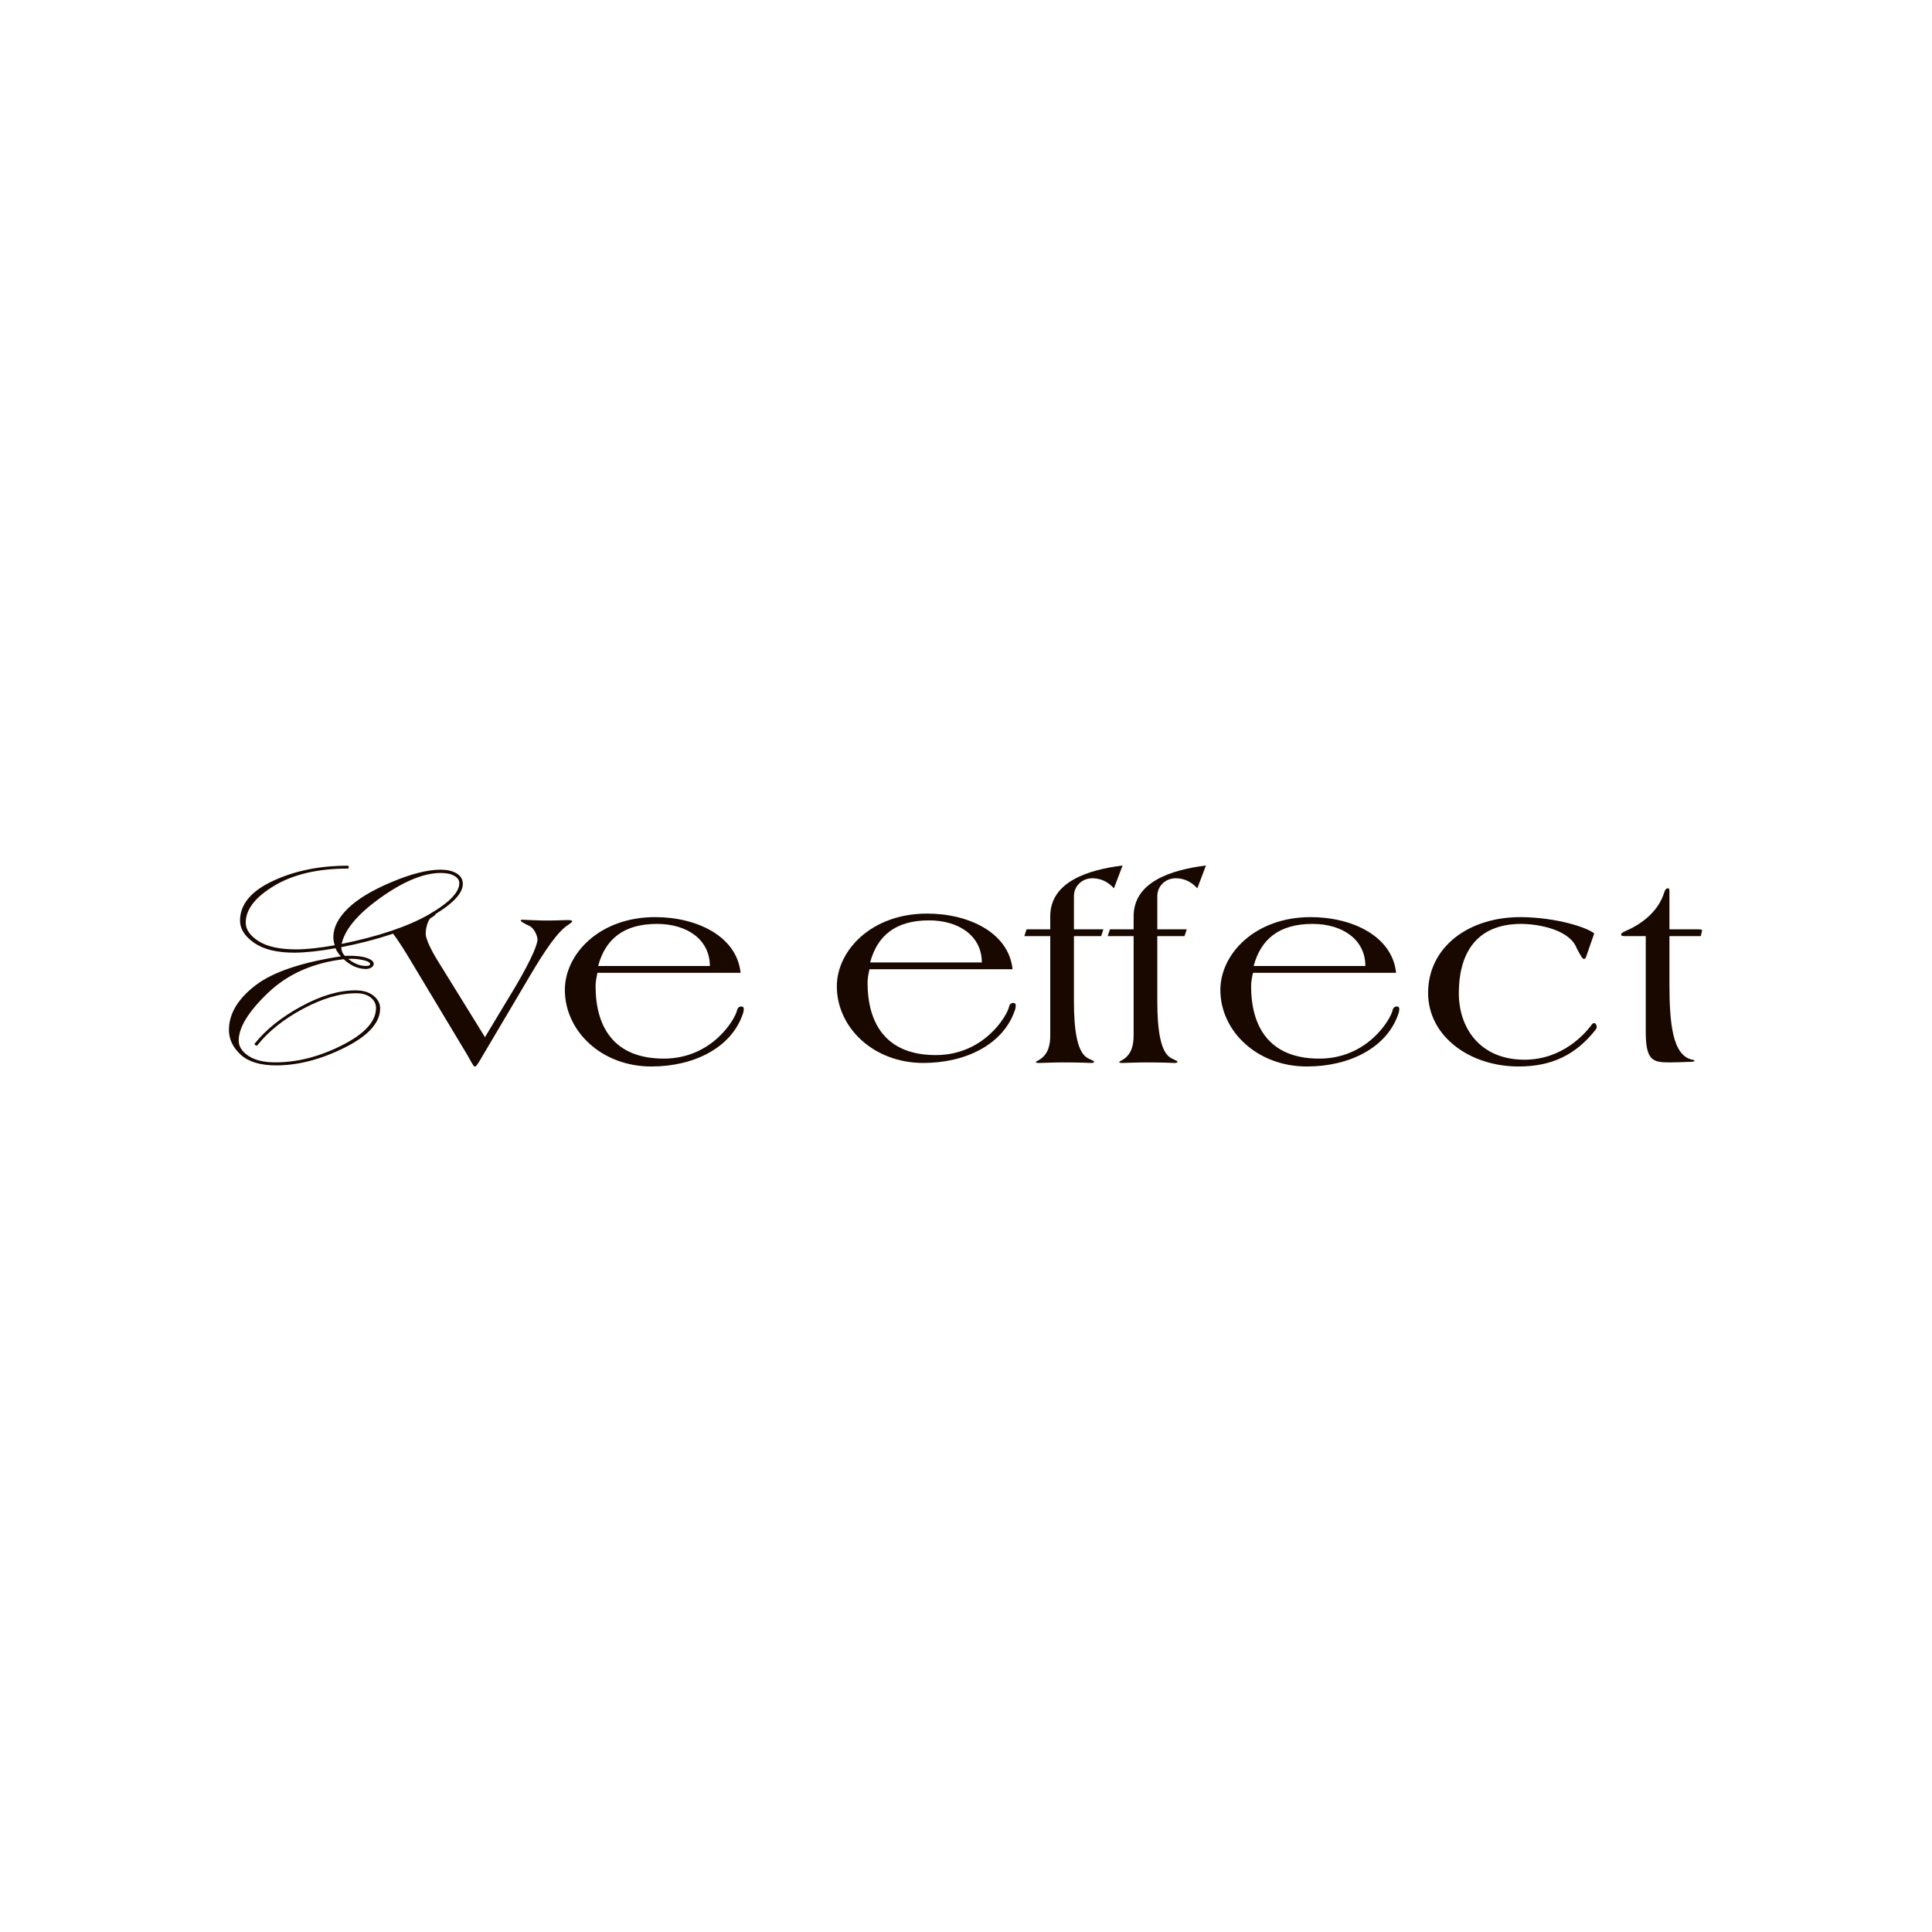
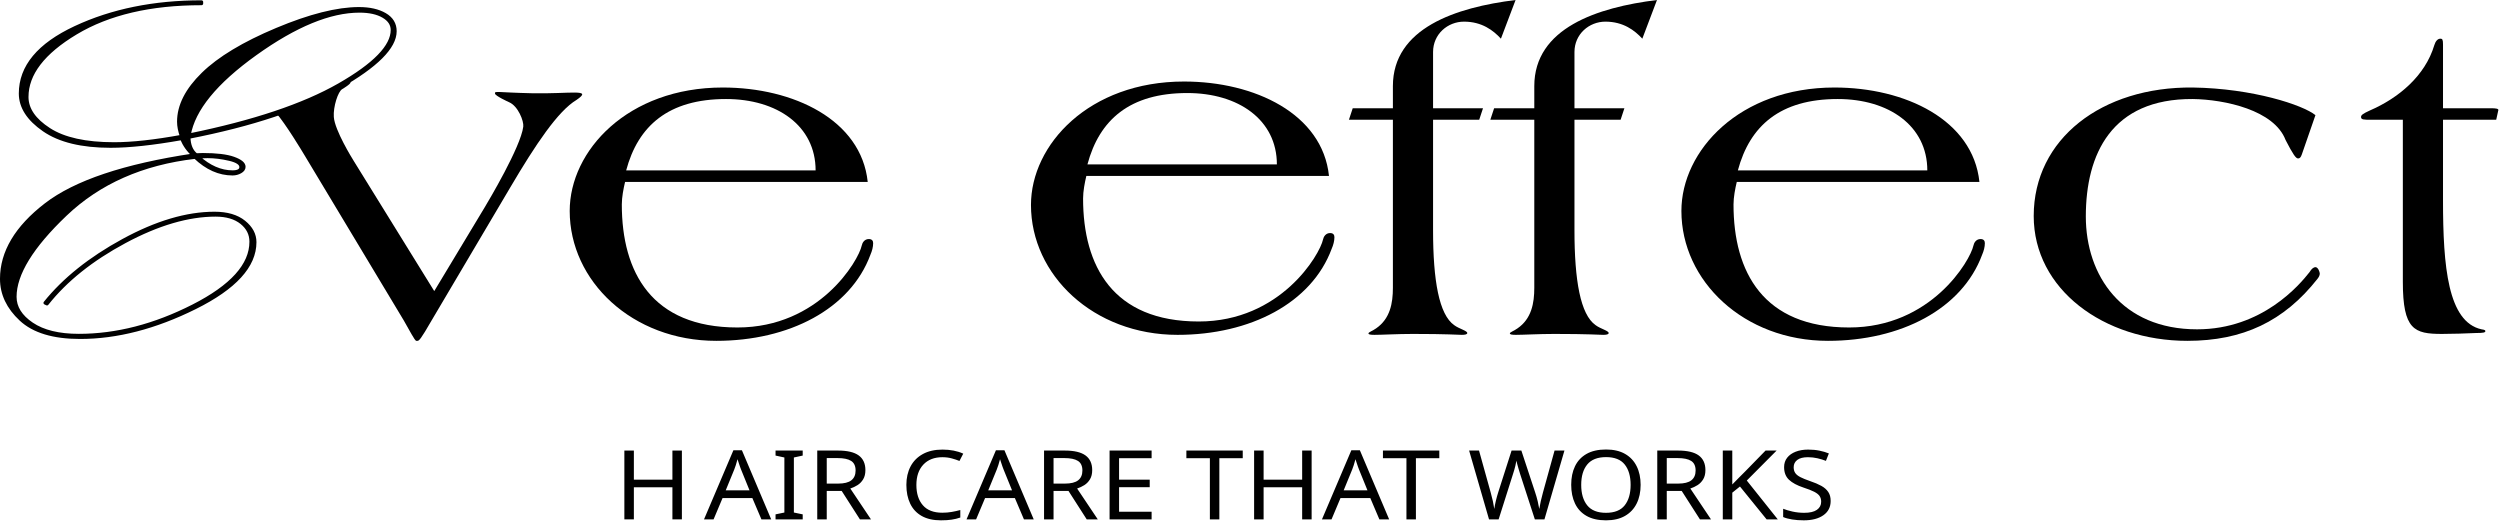
- <svg xmlns="http://www.w3.org/2000/svg" width="100%" height="100%" viewBox="0 0 2000 2000" version="1.1" xml:space="preserve" style="fill-rule:evenodd;clip-rule:evenodd;stroke-linejoin:round;stroke-miterlimit:2;">
+ <svg xmlns="http://www.w3.org/2000/svg" width="100%" height="100%" viewBox="0 0 1526 318" version="1.1" xml:space="preserve" style="fill-rule:evenodd;clip-rule:evenodd;stroke-linejoin:round;stroke-miterlimit:2;">
  <g>
-     <path d="M352.225,979.688c0.108,4.942 1.618,8.557 4.53,10.845l4.045,-0.137c8.305,0 14.561,0.755 18.768,2.265c4.207,1.51 6.31,3.226 6.31,5.148c0,1.19 -0.728,2.196 -2.184,3.02c-1.456,0.824 -3.047,1.236 -4.773,1.236c-8.09,0 -15.694,-3.386 -22.813,-10.159c-32.251,3.752 -58.65,15.421 -79.197,35.006c-20.548,19.585 -30.821,36.333 -30.821,50.244c0,6.406 3.452,11.943 10.355,16.611c6.903,4.667 16.449,7.001 28.637,7.001c22.975,0 46.246,-5.994 69.813,-17.983c23.568,-11.989 35.352,-25.076 35.352,-39.262c0,-4.667 -1.942,-8.557 -5.825,-11.669c-3.883,-3.112 -9.168,-4.667 -15.856,-4.667c-16.719,0 -35.19,5.422 -55.414,16.267c-20.224,10.845 -36.053,23.497 -47.486,37.957l-1.133,-0.549c11.541,-14.368 27.424,-27.067 47.648,-38.095c20.224,-11.028 38.803,-16.542 55.737,-16.542c7.658,0 13.671,1.762 18.04,5.285c4.368,3.523 6.553,7.619 6.553,12.286c0,14.552 -12.161,27.868 -36.484,39.948c-24.323,12.081 -47.702,18.121 -70.137,18.121c-16.287,0 -28.341,-3.638 -36.161,-10.914c-7.82,-7.276 -11.73,-15.535 -11.73,-24.779c0,-16.29 8.979,-31.368 26.938,-45.233c17.959,-13.865 48.025,-23.955 90.199,-30.27c-3.128,-2.654 -5.555,-6.04 -7.281,-10.159c-17.581,3.112 -32.035,4.667 -43.36,4.667c-17.581,0 -31.145,-3.295 -40.691,-9.884c-9.546,-6.589 -14.319,-14.002 -14.319,-22.239c0,-16.382 11.164,-29.789 33.491,-40.223c22.327,-10.433 47.998,-15.65 77.013,-15.65l0,0.961c-31.172,0 -56.735,5.985 -76.69,17.956c-19.954,11.969 -29.932,24.989 -29.932,39.06c0,7.402 4.53,14.027 13.591,19.875c9.06,5.847 22.273,8.771 39.639,8.771c11.002,0 24.754,-1.505 41.257,-4.515c-1.186,-3.289 -1.78,-6.304 -1.78,-9.045c0,-9.778 4.935,-19.487 14.804,-29.127c9.869,-9.641 24.889,-18.687 45.059,-27.138c20.17,-8.453 36.889,-12.679 50.156,-12.679c6.472,0 11.757,1.19 15.856,3.569c4.099,2.379 6.148,5.766 6.148,10.159c0,9.793 -11.352,21.141 -34.057,34.045c-22.705,12.904 -53.311,23.109 -91.817,30.613Zm0.162,-1.218c39.369,-8.026 69.894,-18.242 91.575,-30.645c21.68,-12.405 32.52,-23.578 32.52,-33.52c0,-3.466 -1.834,-6.271 -5.501,-8.415c-3.667,-2.144 -8.521,-3.215 -14.561,-3.215c-18.013,0 -39.181,8.711 -63.504,26.132c-24.323,17.42 -37.832,33.974 -40.529,49.663Zm5.501,13.299c6.795,6.132 13.806,9.198 21.033,9.198c3.452,0 5.177,-1.007 5.177,-3.02c0,-2.105 -2.346,-3.707 -7.038,-4.805c-4.692,-1.098 -9.141,-1.647 -13.348,-1.647c-1.294,0 -3.236,0.092 -5.825,0.275Z" style="fill:#190800;fill-rule:nonzero;stroke:#190800;stroke-width:2.03px;" />
-     <path d="M405.268,964.635c10.699,-3.598 20.304,-7.467 28.817,-11.607c8.899,-0.736 6.886,-6.815 15.857,-7.096c3.629,-0.114 -3.639,4.203 -4.051,4.448c-2.543,1.328 -5.59,10.78 -5.139,17.007c0.59,8.129 11.014,24.977 12.26,26.99l49.04,79.283l30.816,-51.169c2.235,-3.741 21.929,-36.71 23.526,-49.201c0.431,-3.374 -3.188,-12.598 -8.615,-14.901c-0.736,-0.336 -8.456,-3.863 -8.649,-5.28c-0.246,-1.806 0.98,-0.694 22.417,-0.219c23.665,0.524 37.751,-2.987 27.319,4.094c-11.266,6.748 -24.851,26.99 -40.425,53.418l-48.046,81.251c-6.627,11.527 -7.621,12.37 -8.615,12.37l-0.663,0c-0.994,0 -4.308,-6.748 -7.621,-12.37l-60.637,-100.931c-1.294,-2.161 -11.571,-19.33 -17.591,-26.088Z" style="fill:#190800;fill-rule:nonzero;" />
-     <path d="M766.646,1007.029c-3.976,-37.955 -45.395,-57.635 -88.471,-57.635c-57.986,0 -93.441,38.517 -93.441,75.347c0,42.734 38.105,79.283 89.465,79.283c44.401,0 81.844,-19.399 94.104,-52.574c0.994,-2.249 1.657,-4.779 1.657,-7.029c0,-1.406 -0.663,-2.53 -2.651,-2.53c-2.651,0 -3.976,2.249 -4.308,3.936c-1.988,9.278 -25.845,50.044 -75.879,50.044c-52.353,0 -70.578,-33.738 -70.578,-75.066c0,-4.498 0.994,-9.559 1.988,-13.776l148.114,0Zm-147.451,-7.029c7.29,-27.271 25.845,-43.578 60.969,-43.578c31.147,0 54.673,16.306 54.673,43.578l-115.641,0Z" style="fill:#190800;fill-rule:nonzero;" />
-     <path d="M1048.205,1003.374c-3.976,-37.955 -45.395,-57.635 -88.471,-57.635c-57.986,0 -93.441,38.517 -93.441,75.347c0,42.734 38.105,79.283 89.465,79.283c44.401,0 81.844,-19.399 94.104,-52.574c0.994,-2.249 1.657,-4.779 1.657,-7.029c0,-1.406 -0.663,-2.53 -2.651,-2.53c-2.651,0 -3.976,2.249 -4.308,3.936c-1.988,9.278 -25.845,50.044 -75.879,50.044c-52.353,0 -70.578,-33.738 -70.578,-75.066c0,-4.498 0.994,-9.559 1.988,-13.776l148.114,0Zm-147.451,-7.029c7.29,-27.271 25.845,-43.578 60.969,-43.578c31.147,0 54.673,16.306 54.673,43.578l-115.641,0Z" style="fill:#190800;fill-rule:nonzero;" />
-     <path d="M1060.371,969.074l26.839,0l0,102.618c0,9.278 -1.657,18.837 -10.272,24.741c-2.319,1.687 -4.639,2.249 -4.639,3.093c0,0.562 0.994,0.843 3.645,0.843c4.639,0 13.917,-0.562 23.526,-0.562c20.875,0 27.833,0.562 29.822,0.562c1.988,0 3.314,-0.281 3.314,-1.125c0,-1.406 -4.97,-2.53 -7.952,-4.779c-9.278,-6.466 -12.923,-27.271 -12.923,-57.916l0,-67.475l28.165,0l2.319,-7.029l-30.484,0l0,-34.3c0,-10.965 8.946,-18.556 18.887,-18.556c10.935,0 17.893,5.342 22.532,10.402l8.946,-23.616c-36.449,4.498 -74.885,17.15 -74.885,52.574l0,13.495l-24.52,0l-2.319,7.029Z" style="fill:#190800;fill-rule:nonzero;" />
-     <path d="M1146.681,969.074l26.839,0l0,102.618c0,9.278 -1.657,18.837 -10.272,24.741c-2.319,1.687 -4.639,2.249 -4.639,3.093c0,0.562 0.994,0.843 3.645,0.843c4.639,0 13.917,-0.562 23.526,-0.562c20.875,0 27.833,0.562 29.822,0.562c1.988,0 3.314,-0.281 3.314,-1.125c0,-1.406 -4.97,-2.53 -7.952,-4.779c-9.278,-6.466 -12.923,-27.271 -12.923,-57.916l0,-67.475l28.165,0l2.319,-7.029l-30.484,0l0,-34.3c0,-10.965 8.946,-18.556 18.887,-18.556c10.935,0 17.893,5.342 22.532,10.402l8.946,-23.616c-36.449,4.498 -74.885,17.15 -74.885,52.574l0,13.495l-24.52,0l-2.319,7.029Z" style="fill:#190800;fill-rule:nonzero;" />
-     <path d="M1445.229,1007.029c-3.976,-37.955 -45.395,-57.635 -88.471,-57.635c-57.986,0 -93.441,38.517 -93.441,75.347c0,42.734 38.105,79.283 89.465,79.283c44.401,0 81.844,-19.399 94.104,-52.574c0.994,-2.249 1.657,-4.779 1.657,-7.029c0,-1.406 -0.663,-2.53 -2.651,-2.53c-2.651,0 -3.976,2.249 -4.308,3.936c-1.988,9.278 -25.845,50.044 -75.879,50.044c-52.353,0 -70.578,-33.738 -70.578,-75.066c0,-4.498 0.994,-9.559 1.988,-13.776l148.114,0Zm-147.451,-7.029c7.29,-27.271 25.845,-43.578 60.969,-43.578c31.147,0 54.673,16.306 54.673,43.578l-115.641,0Z" style="fill:#190800;fill-rule:nonzero;" />
-     <path d="M1650.335,966.262c-7.621,-6.185 -38.105,-16.306 -74.885,-16.869c-55.336,-0.562 -97.086,31.207 -97.086,78.44c0,44.702 42.744,76.191 93.772,76.191c33.798,0 58.98,-11.808 79.524,-37.955c0.663,-0.843 1.325,-1.968 1.325,-3.093c0,-0.843 -0.994,-3.936 -2.651,-3.936c-0.994,0 -2.319,0.843 -3.645,3.093c-5.964,7.591 -28.828,34.862 -68.59,34.862c-46.058,0 -67.927,-32.894 -67.927,-68.881c0,-37.955 15.573,-71.973 65.276,-71.692c19.55,0.281 49.703,6.748 56.661,25.022c4.639,8.997 6.296,11.246 7.621,11.246c0.994,0 1.657,-0.562 2.319,-2.53l8.284,-23.897Z" style="fill:#190800;fill-rule:nonzero;" />
-     <path d="M1703.682,969.074l0,98.963c0,29.239 6.958,31.77 23.857,31.77c6.958,0 13.917,-0.281 20.875,-0.562c4.308,0 5.633,-0.281 5.633,-1.125c0,-0.562 -0.331,-0.843 -2.319,-1.125c-20.544,-4.498 -23.526,-38.236 -23.526,-78.721l0,-49.201l32.472,0l0.994,-4.498c0,-0.562 0.331,-1.125 0.331,-1.406c0,-0.843 -1.325,-1.125 -4.639,-1.125l-29.159,0l0,-38.798c0,-3.093 -0.331,-3.655 -1.657,-3.655c-1.657,0 -2.982,1.687 -3.645,3.936c-5.633,18.837 -21.869,32.332 -39.431,39.923c-4.308,1.968 -5.302,2.811 -5.302,3.936c0,1.687 1.657,1.687 6.296,1.687l19.218,0Z" style="fill:#190800;fill-rule:nonzero;" />
+     <path d="M115.238,83.712c0.108,4.942 1.618,8.557 4.53,10.845l4.045,-0.137c8.305,0 14.561,0.755 18.768,2.265c4.207,1.51 6.31,3.226 6.31,5.148c0,1.19 -0.728,2.196 -2.184,3.02c-1.456,0.824 -3.047,1.236 -4.773,1.236c-8.09,0 -15.694,-3.386 -22.813,-10.159c-32.251,3.752 -58.65,15.421 -79.197,35.006c-20.548,19.585 -30.821,36.333 -30.821,50.244c0,6.406 3.452,11.943 10.355,16.611c6.903,4.667 16.449,7.001 28.637,7.001c22.975,0 46.246,-5.994 69.813,-17.983c23.568,-11.989 35.352,-25.076 35.352,-39.262c0,-4.667 -1.942,-8.557 -5.825,-11.669c-3.883,-3.112 -9.168,-4.667 -15.856,-4.667c-16.719,0 -35.19,5.422 -55.414,16.267c-20.224,10.845 -36.053,23.497 -47.486,37.957l-1.133,-0.549c11.541,-14.368 27.424,-27.067 47.648,-38.095c20.224,-11.028 38.803,-16.542 55.737,-16.542c7.658,0 13.671,1.762 18.04,5.285c4.368,3.523 6.553,7.619 6.553,12.286c0,14.552 -12.161,27.868 -36.484,39.948c-24.323,12.081 -47.702,18.121 -70.137,18.121c-16.287,0 -28.341,-3.638 -36.161,-10.914c-7.82,-7.276 -11.73,-15.535 -11.73,-24.779c0,-16.29 8.979,-31.368 26.938,-45.233c17.959,-13.865 48.025,-23.955 90.199,-30.27c-3.128,-2.654 -5.555,-6.04 -7.281,-10.159c-17.581,3.112 -32.035,4.667 -43.36,4.667c-17.581,0 -31.145,-3.295 -40.691,-9.884c-9.546,-6.589 -14.319,-14.002 -14.319,-22.239c0,-16.382 11.164,-29.789 33.491,-40.223c22.327,-10.433 47.998,-15.65 77.013,-15.65l0,0.961c-31.172,0 -56.735,5.985 -76.69,17.956c-19.954,11.969 -29.932,24.989 -29.932,39.06c0,7.402 4.53,14.027 13.591,19.875c9.06,5.847 22.273,8.771 39.639,8.771c11.002,0 24.754,-1.505 41.257,-4.515c-1.186,-3.289 -1.78,-6.304 -1.78,-9.045c0,-9.778 4.935,-19.487 14.804,-29.127c9.869,-9.641 24.889,-18.687 45.059,-27.138c20.17,-8.453 36.889,-12.679 50.156,-12.679c6.472,0 11.757,1.19 15.856,3.569c4.099,2.379 6.148,5.766 6.148,10.159c0,9.793 -11.352,21.141 -34.057,34.045c-22.705,12.904 -53.311,23.109 -91.817,30.613Zm0.162,-1.218c39.369,-8.026 69.894,-18.242 91.575,-30.645c21.68,-12.405 32.52,-23.578 32.52,-33.52c0,-3.466 -1.834,-6.271 -5.501,-8.415c-3.667,-2.144 -8.521,-3.215 -14.561,-3.215c-18.013,0 -39.181,8.711 -63.504,26.132c-24.323,17.42 -37.832,33.974 -40.529,49.663Zm5.501,13.299c6.795,6.132 13.806,9.198 21.033,9.198c3.452,0 5.177,-1.007 5.177,-3.02c0,-2.105 -2.346,-3.707 -7.038,-4.805c-4.692,-1.098 -9.141,-1.647 -13.348,-1.647c-1.294,0 -3.236,0.092 -5.825,0.275Z" style="fill-rule:nonzero;stroke:#000;stroke-width:2.03px;" />
+     <path d="M168.28,68.659c10.699,-3.598 20.304,-7.467 28.817,-11.607c8.899,-0.736 6.886,-6.815 15.857,-7.096c3.629,-0.114 -3.639,4.203 -4.051,4.448c-2.543,1.328 -5.59,10.78 -5.139,17.007c0.59,8.129 11.014,24.977 12.26,26.99l49.04,79.283l30.816,-51.169c2.235,-3.741 21.929,-36.71 23.526,-49.201c0.431,-3.374 -3.188,-12.598 -8.615,-14.901c-0.736,-0.336 -8.456,-3.863 -8.649,-5.28c-0.246,-1.806 0.98,-0.694 22.417,-0.219c23.665,0.524 37.751,-2.987 27.319,4.094c-11.266,6.748 -24.851,26.99 -40.425,53.418l-48.046,81.251c-6.627,11.527 -7.621,12.37 -8.615,12.37l-0.663,0c-0.994,0 -4.308,-6.748 -7.621,-12.37l-60.637,-100.931c-1.294,-2.161 -11.571,-19.33 -17.591,-26.088Z" style="fill-rule:nonzero;" />
+     <path d="M529.659,111.053c-3.976,-37.955 -45.395,-57.635 -88.471,-57.635c-57.986,0 -93.441,38.517 -93.441,75.347c0,42.734 38.105,79.283 89.465,79.283c44.401,0 81.844,-19.399 94.104,-52.574c0.994,-2.249 1.657,-4.779 1.657,-7.029c0,-1.406 -0.663,-2.53 -2.651,-2.53c-2.651,0 -3.976,2.249 -4.308,3.936c-1.988,9.278 -25.845,50.044 -75.879,50.044c-52.353,0 -70.578,-33.738 -70.578,-75.066c0,-4.498 0.994,-9.559 1.988,-13.776l148.114,0Zm-147.451,-7.029c7.29,-27.271 25.845,-43.578 60.969,-43.578c31.147,0 54.673,16.306 54.673,43.578l-115.641,0Z" style="fill-rule:nonzero;" />
+     <path d="M811.218,107.398c-3.976,-37.955 -45.395,-57.635 -88.471,-57.635c-57.986,0 -93.441,38.517 -93.441,75.347c0,42.734 38.105,79.283 89.465,79.283c44.401,0 81.844,-19.399 94.104,-52.574c0.994,-2.249 1.657,-4.779 1.657,-7.029c0,-1.406 -0.663,-2.53 -2.651,-2.53c-2.651,0 -3.976,2.249 -4.308,3.936c-1.988,9.278 -25.845,50.044 -75.879,50.044c-52.353,0 -70.578,-33.738 -70.578,-75.066c0,-4.498 0.994,-9.559 1.988,-13.776l148.114,0Zm-147.451,-7.029c7.29,-27.271 25.845,-43.578 60.969,-43.578c31.147,0 54.673,16.306 54.673,43.578l-115.641,0Z" style="fill-rule:nonzero;" />
+     <path d="M823.384,73.098l26.839,0l0,102.618c0,9.278 -1.657,18.837 -10.272,24.741c-2.319,1.687 -4.639,2.249 -4.639,3.093c0,0.562 0.994,0.843 3.645,0.843c4.639,0 13.917,-0.562 23.526,-0.562c20.875,0 27.833,0.562 29.822,0.562c1.988,0 3.314,-0.281 3.314,-1.125c0,-1.406 -4.97,-2.53 -7.952,-4.779c-9.278,-6.466 -12.923,-27.271 -12.923,-57.916l0,-67.475l28.165,0l2.319,-7.029l-30.484,0l0,-34.3c0,-10.965 8.946,-18.556 18.887,-18.556c10.935,0 17.893,5.342 22.532,10.402l8.946,-23.616c-36.449,4.498 -74.885,17.15 -74.885,52.574l0,13.495l-24.52,0l-2.319,7.029Z" style="fill-rule:nonzero;" />
+     <path d="M909.694,73.098l26.839,0l0,102.618c0,9.278 -1.657,18.837 -10.272,24.741c-2.319,1.687 -4.639,2.249 -4.639,3.093c0,0.562 0.994,0.843 3.645,0.843c4.639,0 13.917,-0.562 23.526,-0.562c20.875,0 27.833,0.562 29.822,0.562c1.988,0 3.314,-0.281 3.314,-1.125c0,-1.406 -4.97,-2.53 -7.952,-4.779c-9.278,-6.466 -12.923,-27.271 -12.923,-57.916l0,-67.475l28.165,0l2.319,-7.029l-30.484,0l0,-34.3c0,-10.965 8.946,-18.556 18.887,-18.556c10.935,0 17.893,5.342 22.532,10.402l8.946,-23.616c-36.449,4.498 -74.885,17.15 -74.885,52.574l0,13.495l-24.52,0l-2.319,7.029Z" style="fill-rule:nonzero;" />
+     <path d="M1208.241,111.053c-3.976,-37.955 -45.395,-57.635 -88.471,-57.635c-57.986,0 -93.441,38.517 -93.441,75.347c0,42.734 38.105,79.283 89.465,79.283c44.401,0 81.844,-19.399 94.104,-52.574c0.994,-2.249 1.657,-4.779 1.657,-7.029c0,-1.406 -0.663,-2.53 -2.651,-2.53c-2.651,0 -3.976,2.249 -4.308,3.936c-1.988,9.278 -25.845,50.044 -75.879,50.044c-52.353,0 -70.578,-33.738 -70.578,-75.066c0,-4.498 0.994,-9.559 1.988,-13.776l148.114,0Zm-147.451,-7.029c7.29,-27.271 25.845,-43.578 60.969,-43.578c31.147,0 54.673,16.306 54.673,43.578l-115.641,0Z" style="fill-rule:nonzero;" />
+     <path d="M1413.348,70.287c-7.621,-6.185 -38.105,-16.306 -74.885,-16.869c-55.336,-0.562 -97.086,31.207 -97.086,78.44c0,44.702 42.744,76.191 93.772,76.191c33.798,0 58.98,-11.808 79.524,-37.955c0.663,-0.843 1.325,-1.968 1.325,-3.093c0,-0.843 -0.994,-3.936 -2.651,-3.936c-0.994,0 -2.319,0.843 -3.645,3.093c-5.964,7.591 -28.828,34.862 -68.59,34.862c-46.058,0 -67.927,-32.894 -67.927,-68.881c0,-37.955 15.573,-71.973 65.276,-71.692c19.55,0.281 49.703,6.748 56.661,25.022c4.639,8.997 6.296,11.246 7.621,11.246c0.994,0 1.657,-0.562 2.319,-2.53l8.284,-23.897Z" style="fill-rule:nonzero;" />
+     <path d="M1466.695,73.098l0,98.963c0,29.239 6.958,31.77 23.857,31.77c6.958,0 13.917,-0.281 20.875,-0.562c4.308,0 5.633,-0.281 5.633,-1.125c0,-0.562 -0.331,-0.843 -2.319,-1.125c-20.544,-4.498 -23.526,-38.236 -23.526,-78.721l0,-49.201l32.472,0l0.994,-4.498c0,-0.562 0.331,-1.125 0.331,-1.406c0,-0.843 -1.325,-1.125 -4.639,-1.125l-29.159,0l0,-38.798c0,-3.093 -0.331,-3.655 -1.657,-3.655c-1.657,0 -2.982,1.687 -3.645,3.936c-5.633,18.837 -21.869,32.332 -39.431,39.923c-4.308,1.968 -5.302,2.811 -5.302,3.936c0,1.687 1.657,1.687 6.296,1.687l19.218,0Z" style="fill-rule:nonzero;" />
+     <g transform="matrix(1,0,0,0.91502,0,-105.3479)">
+       <text x="374.877px" y="461.596px" style="font-family:'Montserrat-Light', 'Montserrat';font-weight:300;font-size:64.302px;">H<tspan x="429.727px 477.567px 499.044px 547.849px 566.883px 614.188px 662.029px 710.834px 756.36px 775.393px 814.103px 868.953px 914.505px 953.215px 972.248px 1043.986px 1100.379px 1149.184px 1195.916px " y="461.596px 461.596px 461.596px 461.596px 461.596px 461.596px 461.596px 461.596px 461.596px 461.596px 461.596px 461.596px 461.596px 461.596px 461.596px 461.596px 461.596px 461.596px 461.596px ">AIR CARE THAT WORKS</tspan>
+       </text>
+     </g>
  </g>
</svg>
